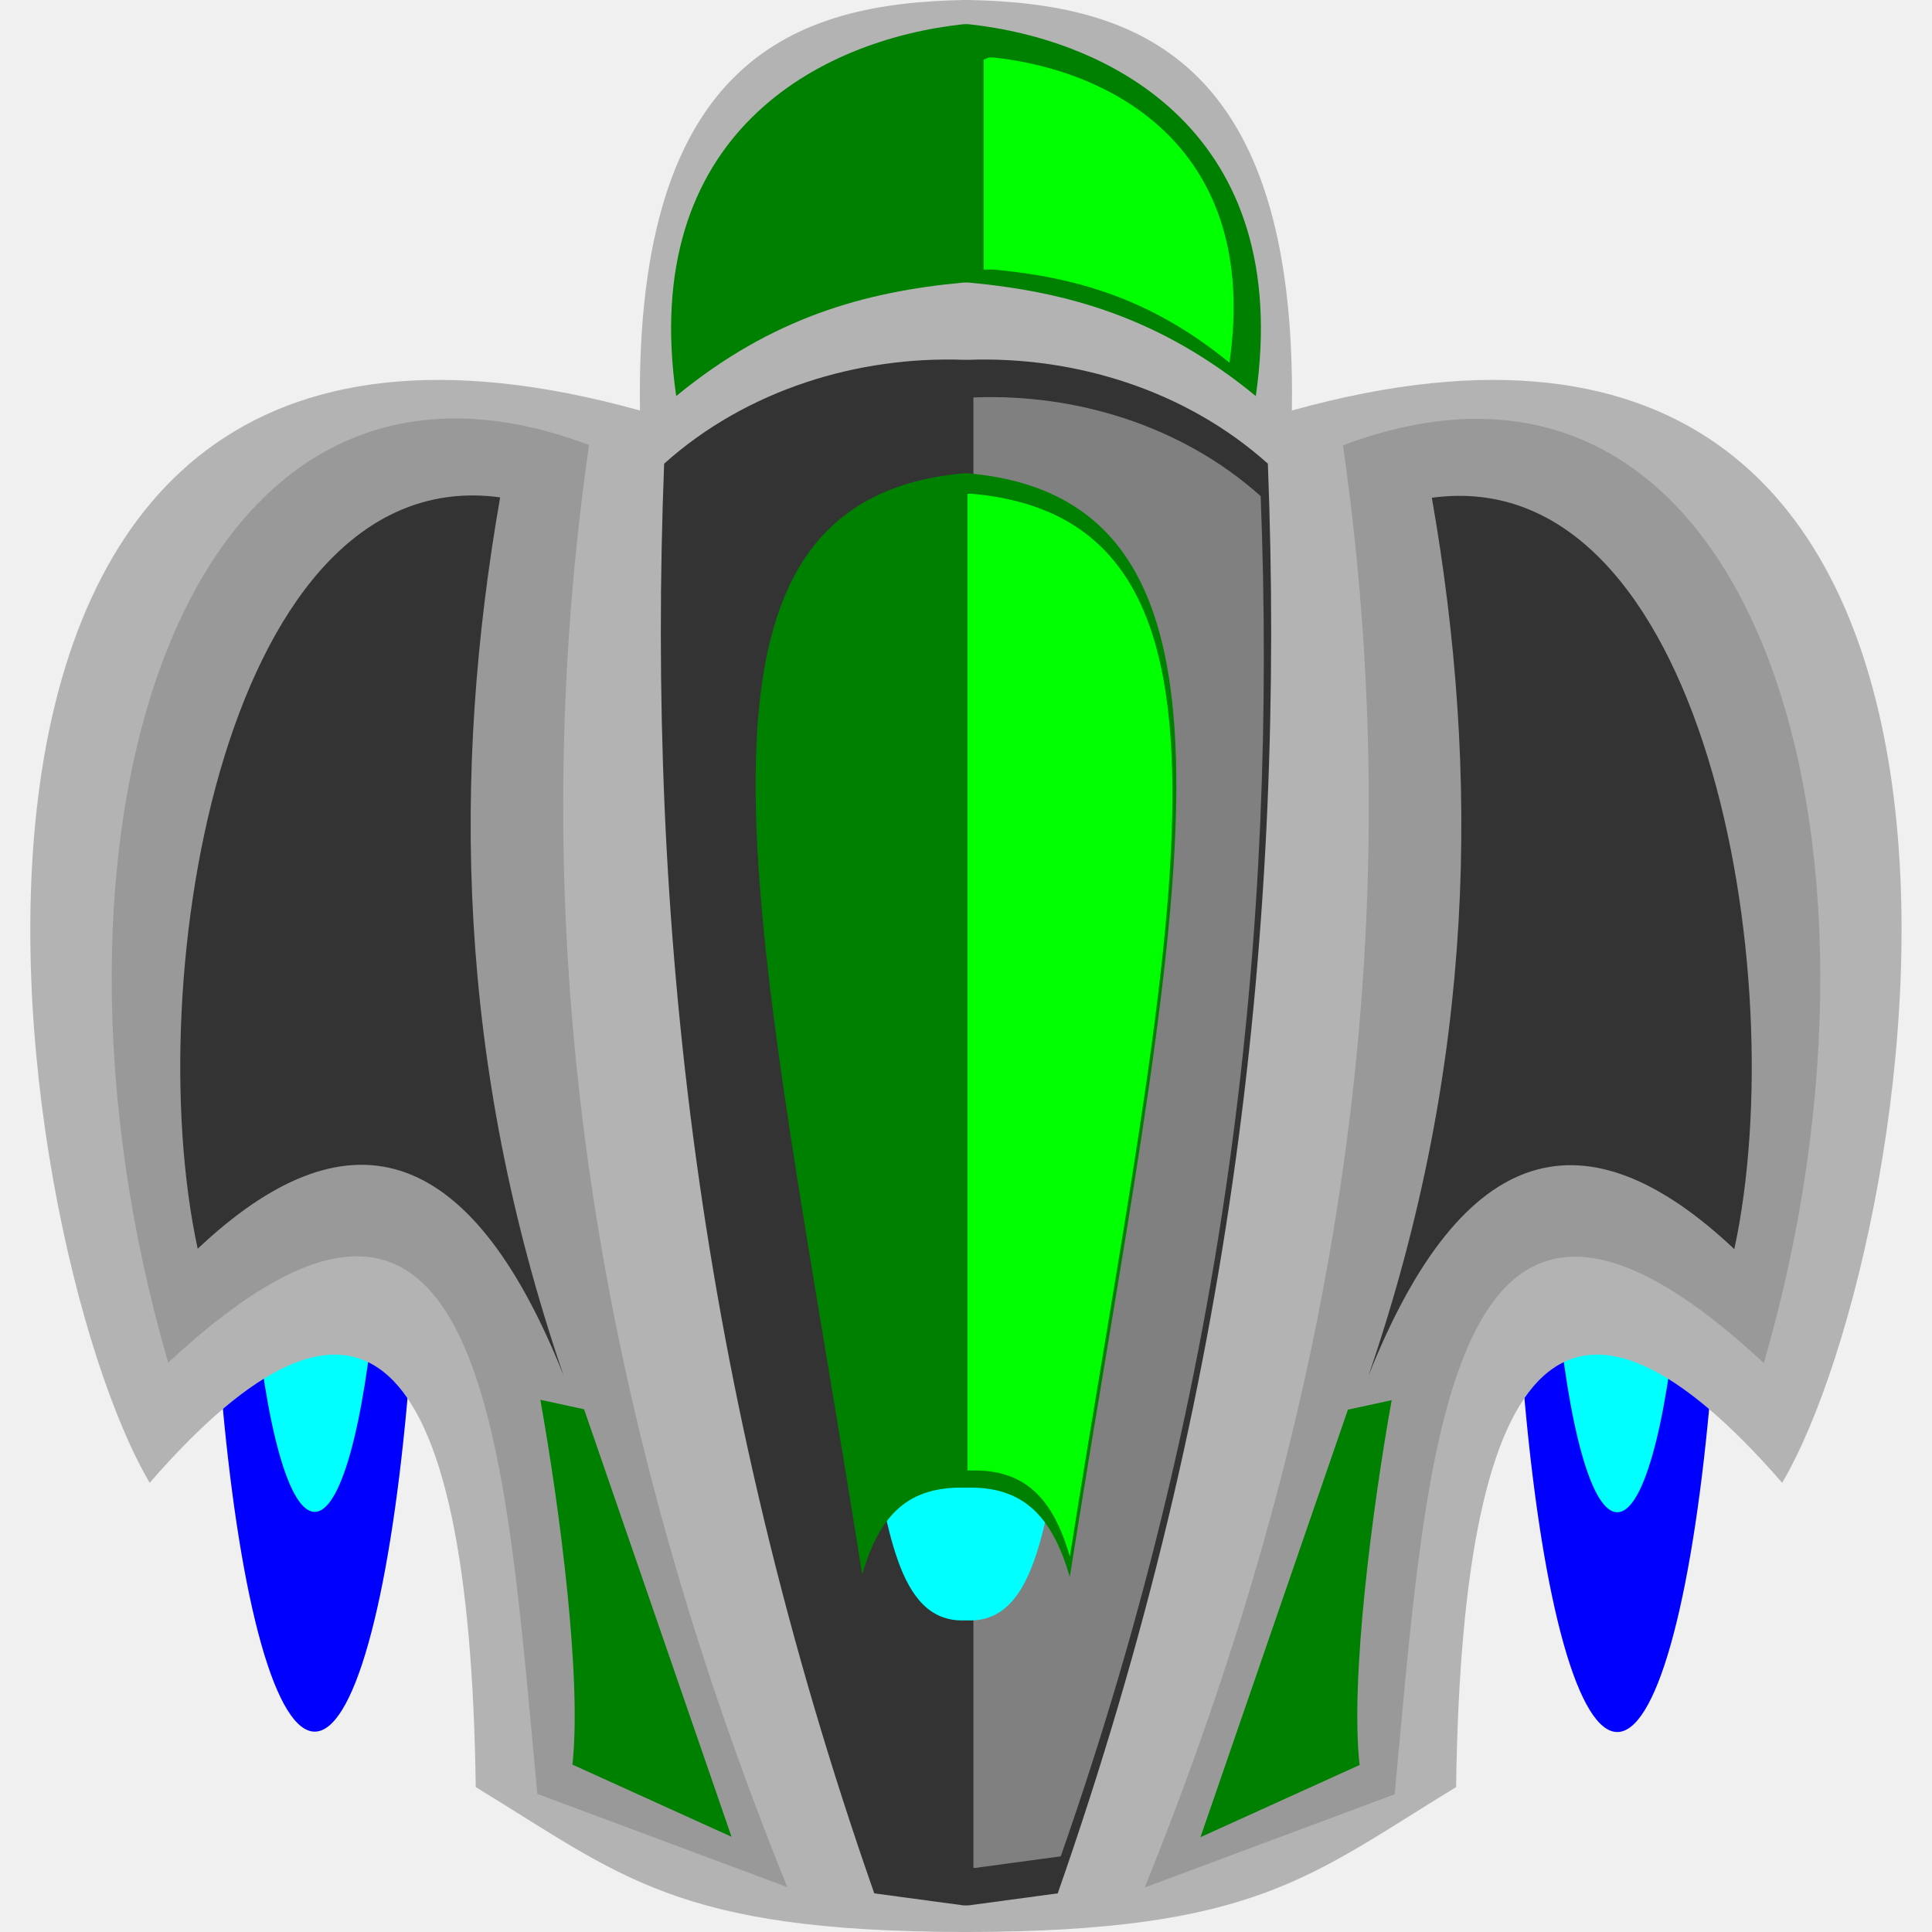
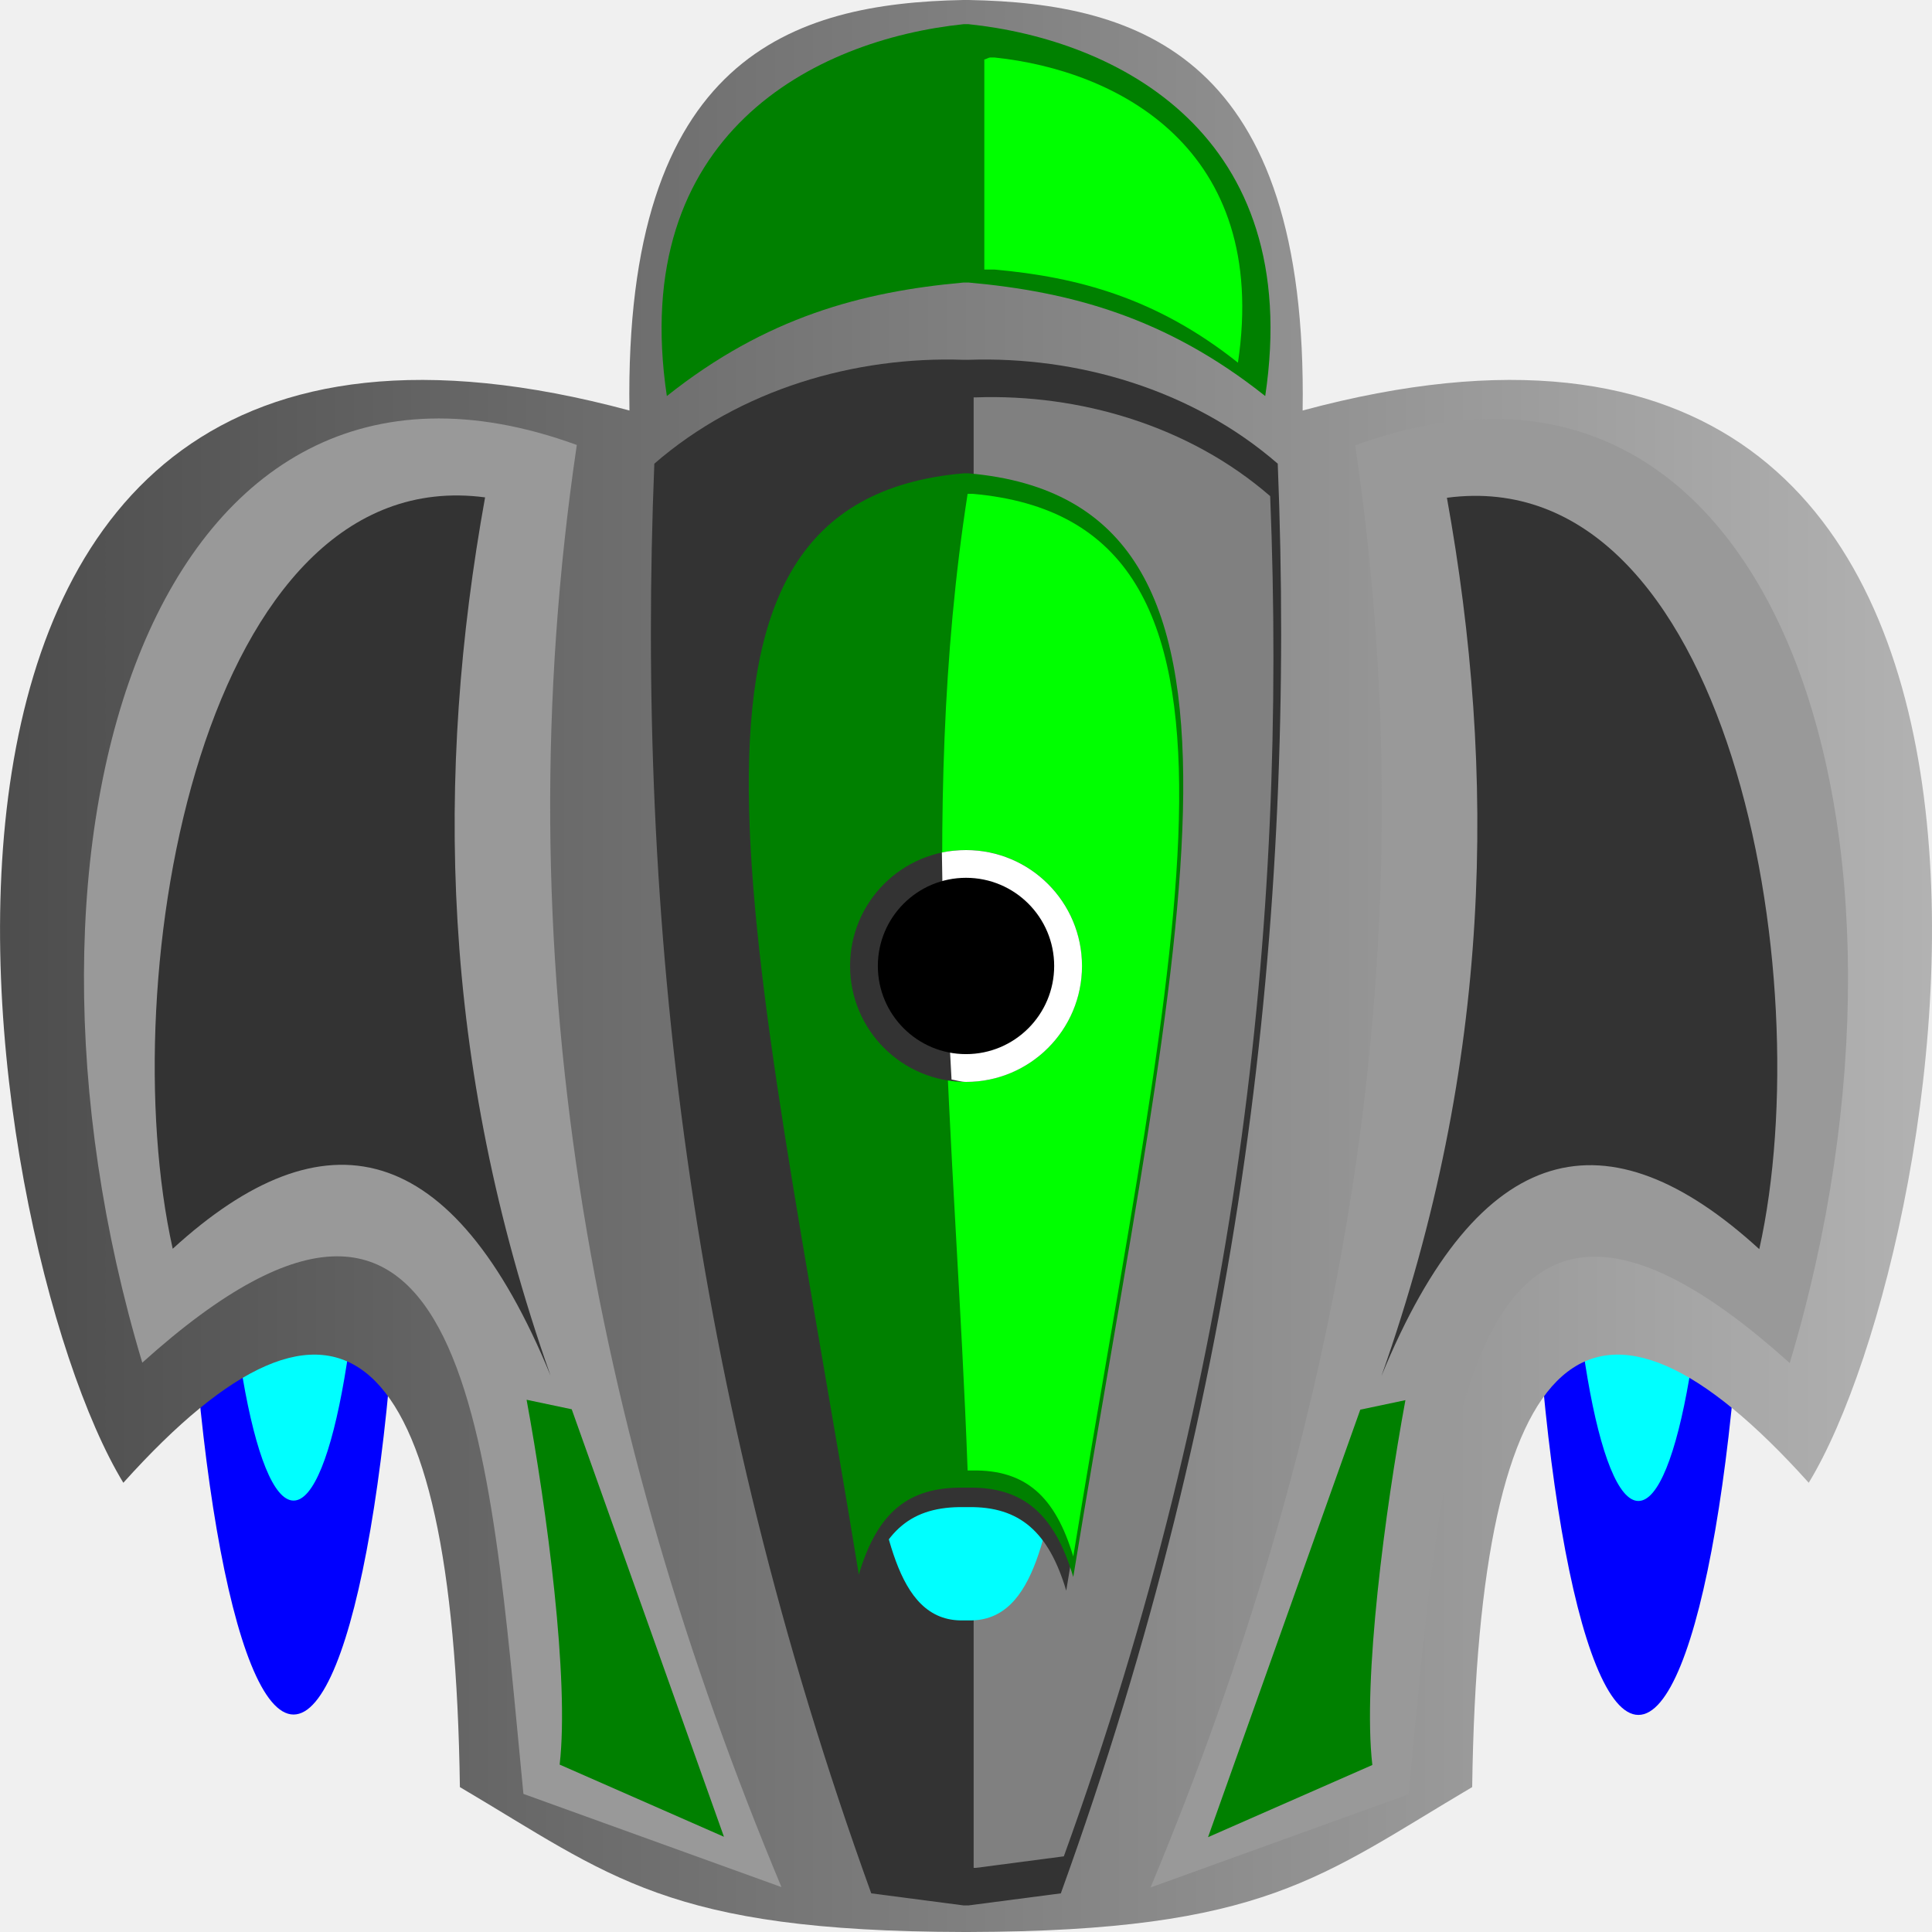
- <svg xmlns="http://www.w3.org/2000/svg" width="25" height="25" id="svg2" version="1.1">
+ <svg xmlns="http://www.w3.org/2000/svg" xmlns:xlink="http://www.w3.org/1999/xlink" width="25" height="25" id="svg2" version="1.1">
  <defs id="defs4">
-     </defs>
+     <linearGradient id="linearGradient4436">
+       <stop style="stop-color:#4d4d4d;stop-opacity:1;" offset="0" id="stop4438" />
+       <stop style="stop-color:#b2b2b2;stop-opacity:1;" offset="1" id="stop4440" />
+     </linearGradient>
+     <linearGradient xlink:href="#linearGradient4436" id="linearGradient4442" x1="0.392" y1="1039.862" x2="24.608" y2="1039.862" gradientUnits="userSpaceOnUse" gradientTransform="matrix(1.032412,0,0,1,-0.4051556,0)" />
+   </defs>
  <g id="layer1" transform="translate(0,-1027.362)">
-     <path transform="matrix(-1,0,0,1,18.53904,1031.249)" d="m -1.027,10.134 a 1.362,8.17 0 1 1 -2.723,0 1.362,8.17 0 1 1 2.723,0 z" id="path3882" style="fill:#0000ff;stroke-width:0.026;stroke-miterlimit:4;stroke-dasharray:none" />
-     <path style="fill:#00ffff;stroke-width:0.026;stroke-miterlimit:4;stroke-dasharray:none" id="path3884" d="m -1.027,10.134 a 1.362,8.17 0 1 1 -2.723,0 1.362,8.17 0 1 1 2.723,0 z" transform="matrix(-0.6612022,0,0,0.6612022,19.34822,1034.682)" />
-     <path style="fill:#0000ff;stroke-width:0.026;stroke-miterlimit:4;stroke-dasharray:none" id="path3783" d="m -1.027,10.134 a 1.362,8.17 0 1 1 -2.723,0 1.362,8.17 0 1 1 2.723,0 z" transform="translate(6.460963,1031.244)" />
-     <path transform="matrix(0.6612022,0,0,0.6612022,5.651781,1034.677)" d="m -1.027,10.134 a 1.362,8.17 0 1 1 -2.723,0 1.362,8.17 0 1 1 2.723,0 z" id="path3790" style="fill:#00ffff;stroke-width:0.026;stroke-miterlimit:4;stroke-dasharray:none" />
-     <path style="fill:#b3b3b3;stroke-width:0.026;stroke-miterlimit:4" d="m 12.469,1027.362 c -2.143,0.042 -4.255,0.729 -4.188,5.312 -10.327,-2.872 -8.204,10.72 -6.344,13.875 2.698,-3.1 4.14,-1.89 4.219,3.938 1.894,1.154 2.592,1.866 6.312,1.875 0.023,10e-5 0.039,0 0.062,0 3.721,-0.01 4.418,-0.721 6.312,-1.875 0.079,-5.828 1.521,-7.038 4.219,-3.938 1.86,-3.155 3.984,-16.747 -6.344,-13.875 0.068,-4.584 -2.044,-5.271 -4.188,-5.312 -0.021,-4e-4 -0.042,3e-4 -0.062,0 z" id="rect3780" />
-     <path style="fill:#999999;stroke-width:0.026;stroke-miterlimit:4" d="m 7.622,1033.119 c -0.947,6.606 0.183,12.768 2.565,18.662 l -3.234,-1.206 c -0.423,-4.49 -0.655,-9.412 -4.777,-5.58 -1.988,-6.847 0.164,-13.864 5.446,-11.875 z" id="rect3785" />
-     <path style="fill:#333333;stroke-width:0.026;stroke-miterlimit:4" d="m 6.472,1033.798 c -0.623,3.564 -0.572,7.296 0.821,11.364 -1.228,-3.087 -2.834,-3.435 -4.735,-1.641 -0.764,-3.541 0.381,-10.204 3.914,-9.723 z" id="rect3795" />
-     <path style="fill:#333333;stroke-width:0.026;stroke-miterlimit:4" d="m 12.469,1032.018 c -1.358,-0.048 -2.8,0.38 -3.875,1.344 -0.229,5.87 0.428,11.958 2.719,18.5 l 1.156,0.156 0.062,0 1.156,-0.156 c 2.291,-6.542 2.948,-12.63 2.719,-18.5 -1.075,-0.964 -2.517,-1.392 -3.875,-1.344 -0.021,7e-4 -0.042,-10e-4 -0.062,0 z" id="rect3788" />
-     <path style="fill:#808080;stroke:none" d="m 12.596,1032.504 0,19.028 0.03,0 1.1,-0.149 c 2.18,-6.224 2.805,-12.016 2.587,-17.601 -1.023,-0.917 -2.395,-1.324 -3.687,-1.278 -0.01,3e-4 -0.02,2e-4 -0.03,0 z" id="rect3909" />
-     <path style="fill:#00ffff;stroke-width:0.026;stroke-miterlimit:4" d="m 12.469,1044.112 0,0.031 -0.656,0.281 -0.562,1.625 c 0.251,0.97 0.331,2.304 1.219,2.281 0.023,-6e-4 0.039,0 0.062,0 0.887,0.023 0.967,-1.312 1.219,-2.281 l -0.562,-1.625 -0.656,-0.281 0,-0.031 -0.031,0 -0.031,0 z" id="rect3805" />
-     <path style="fill:#008000;stroke-width:0.026;stroke-miterlimit:4" d="m 12.469,1033.487 c -4.104,0.369 -2.635,5.887 -1.312,14.25 0.235,-0.811 0.622,-1.134 1.312,-1.125 0.022,-10e-4 0.041,3e-4 0.062,0 0.69,-0.01 1.078,0.345 1.312,1.156 1.322,-8.364 2.791,-13.912 -1.312,-14.281 -0.022,-0 -0.04,0 -0.062,0 z" id="rect3800" />
-     <path style="fill:#008000;stroke-width:0.026;stroke-miterlimit:4" d="m 7.407,1050.196 c 0.123,-1.104 -0.161,-3.299 -0.415,-4.721 l 0.566,0.123 1.908,5.532 z" id="rect3841" />
-     <path id="path3890" d="m 17.378,1033.124 c 0.947,6.606 -0.183,12.768 -2.565,18.662 l 3.234,-1.206 c 0.423,-4.49 0.655,-9.412 4.777,-5.58 1.988,-6.847 -0.164,-13.864 -5.446,-11.875 z" style="fill:#999999;stroke-width:0.026;stroke-miterlimit:4" />
-     <path id="path3894" d="m 18.528,1033.803 c 0.623,3.564 0.572,7.296 -0.821,11.364 1.228,-3.087 2.834,-3.435 4.735,-1.641 0.764,-3.541 -0.381,-10.204 -3.914,-9.723 z" style="fill:#333333;stroke-width:0.026;stroke-miterlimit:4" />
-     <path id="path3900" d="m 17.593,1050.201 c -0.123,-1.104 0.161,-3.299 0.415,-4.721 l -0.566,0.123 -1.908,5.532 z" style="fill:#008000;stroke-width:0.026;stroke-miterlimit:4" />
-     <path style="fill:#008000;stroke-width:0.026;stroke-miterlimit:4" d="m 12.469,1027.675 c -1.865,0.201 -4.209,1.421 -3.719,4.812 1.243,-1.021 2.447,-1.351 3.719,-1.469 0.021,0 0.042,-0 0.062,0 1.272,0.118 2.476,0.448 3.719,1.469 0.491,-3.392 -1.854,-4.611 -3.719,-4.812 -0.02,-0 -0.043,0 -0.062,0 z" id="rect3777" />
-     <path style="fill:#00ff00;fill-rule:evenodd;stroke:none" d="m 12.52,1033.752 0,12.638 c 0.022,0 0.039,3e-4 0.06,0 0.664,-0.01 1.038,0.333 1.264,1.113 1.273,-8.053 2.687,-13.396 -1.264,-13.751 l -0.06,0 z" id="rect3130" />
-     <path style="fill:#00ff00;stroke:none" d="m 12.806,1028.106 c -0.026,0 -0.051,0.022 -0.077,0.026 l 0,2.718 c 0.026,0 0.051,0 0.077,0 l 0.051,0 c 1.044,0.097 2.032,0.368 3.052,1.205 0.403,-2.783 -1.521,-3.784 -3.052,-3.949 l -0.051,0 z" id="rect3904" />
+     <path transform="matrix(-1.032412,0,0,1,18.73478,1031.249)" d="m -1.027,10.134 c 0,4.512 -0.61,8.17 -1.362,8.17 -0.752,0 -1.362,-3.658 -1.362,-8.17 0,-4.512 0.61,-8.17 1.362,-8.17 0.752,0 1.362,3.658 1.362,8.17 z" id="path3882" style="fill:#0000ff;stroke-width:0.026;stroke-miterlimit:4;stroke-dasharray:none;fill-opacity:1" />
+     <path style="fill:#00ffff;stroke-width:0.026;stroke-miterlimit:4;stroke-dasharray:none" id="path3884" d="m -1.027,10.134 c 0,4.512 -0.61,8.17 -1.362,8.17 -0.752,0 -1.362,-3.658 -1.362,-8.17 0,-4.512 0.61,-8.17 1.362,-8.17 0.752,0 1.362,3.658 1.362,8.17 z" transform="matrix(-0.6826334,0,0,0.6612022,19.57019,1034.682)" />
+     <path style="fill:#0000ff;stroke-width:0.026;stroke-miterlimit:4;stroke-dasharray:none" id="path3783" d="m -1.027,10.134 c 0,4.512 -0.61,8.17 -1.362,8.17 -0.752,0 -1.362,-3.658 -1.362,-8.17 0,-4.512 0.61,-8.17 1.362,-8.17 0.752,0 1.362,3.658 1.362,8.17 z" transform="matrix(1.032412,0,0,1,6.265224,1031.244)" />
+     <path transform="matrix(0.6826334,0,0,0.6612022,5.429814,1034.677)" d="m -1.027,10.134 c 0,4.512 -0.61,8.17 -1.362,8.17 -0.752,0 -1.362,-3.658 -1.362,-8.17 0,-4.512 0.61,-8.17 1.362,-8.17 0.752,0 1.362,3.658 1.362,8.17 z" id="path3790" style="fill:#00ffff;stroke-width:0.026;stroke-miterlimit:4;stroke-dasharray:none" />
+     <path style="fill:url(#linearGradient4442);fill-opacity:1;stroke-width:0.026;stroke-miterlimit:4" d="m 12.468,1027.362 c -2.212,0.042 -4.393,0.729 -4.323,5.312 -10.662,-2.872 -8.47,10.72 -6.549,13.875 2.785,-3.1 4.274,-1.89 4.355,3.938 1.956,1.154 2.676,1.866 6.517,1.875 0.024,10e-5 0.041,0 0.065,0 3.841,-0.01 4.562,-0.721 6.517,-1.875 0.081,-5.828 1.57,-7.038 4.355,-3.938 1.92,-3.155 4.113,-16.747 -6.549,-13.875 0.07,-4.584 -2.111,-5.271 -4.323,-5.312 -0.021,-4e-4 -0.043,3e-4 -0.065,0 z" id="rect3780" />
+     <path style="fill:#999999;stroke-width:0.026;stroke-miterlimit:4" d="m 7.464,1033.119 c -0.977,6.606 0.189,12.768 2.648,18.662 l -3.339,-1.206 c -0.437,-4.49 -0.676,-9.412 -4.932,-5.58 -2.053,-6.847 0.169,-13.864 5.623,-11.875 z" id="rect3785" />
+     <path style="fill:#333333;stroke-width:0.026;stroke-miterlimit:4" d="m 6.277,1033.798 c -0.643,3.564 -0.59,7.296 0.847,11.364 -1.268,-3.087 -2.926,-3.435 -4.889,-1.641 -0.789,-3.541 0.393,-10.204 4.041,-9.723 z" id="rect3795" />
+     <path style="fill:#333333;stroke-width:0.026;stroke-miterlimit:4" d="m 12.468,1032.018 c -1.402,-0.048 -2.891,0.38 -4.001,1.344 -0.237,5.87 0.442,11.958 2.807,18.5 l 1.194,0.156 0.065,0 1.194,-0.156 c 2.365,-6.542 3.043,-12.63 2.807,-18.5 -1.11,-0.964 -2.599,-1.392 -4.001,-1.344 -0.021,7e-4 -0.043,-10e-4 -0.065,0 z" id="rect3788" />
+     <path style="fill:#808080;stroke:none" d="m 12.599,1032.504 0,19.028 0.031,0 1.136,-0.149 c 2.25,-6.224 2.895,-12.016 2.67,-17.601 -1.056,-0.917 -2.473,-1.324 -3.806,-1.278 -0.01,3e-4 -0.02,2e-4 -0.031,0 z" id="rect3909" />
+     <path style="fill:#00ffff;fill-opacity:1;stroke-width:0.026;stroke-miterlimit:4" d="m 12.468,1044.112 0,0.031 -0.678,0.281 -0.581,1.625 c 0.26,0.97 0.342,2.304 1.258,2.281 0.023,-6e-4 0.04,0 0.065,0 0.916,0.023 0.999,-1.312 1.258,-2.281 l -0.581,-1.625 -0.678,-0.281 0,-0.031 -0.032,0 -0.032,0 z" id="rect3805" />
+     <path id="path4444" d="m 12.47,1034.591 c -3.961,0.345 -2.544,5.504 -1.267,13.325 0.226,-0.758 0.601,-1.061 1.267,-1.052 0.022,-9e-4 0.039,3e-4 0.06,0 0.666,-0.01 1.041,0.323 1.267,1.081 1.277,-7.821 2.694,-13.009 -1.267,-13.354 -0.021,0 -0.039,0 -0.06,0 z" style="fill:#333333;stroke-width:0.026;stroke-miterlimit:4" />
+     <path style="fill:#008000;stroke-width:0.026;stroke-miterlimit:4" d="m 12.468,1033.487 c -4.237,0.369 -2.72,5.887 -1.355,14.25 0.242,-0.811 0.643,-1.134 1.355,-1.125 0.023,-10e-4 0.042,3e-4 0.065,0 0.712,-0.01 1.113,0.345 1.355,1.156 1.365,-8.364 2.881,-13.912 -1.355,-14.281 -0.022,0 -0.042,0 -0.065,0 z" id="rect3800" />
+     <path style="fill:#008000;stroke-width:0.026;stroke-miterlimit:4" d="m 7.242,1050.196 c 0.127,-1.104 -0.166,-3.299 -0.428,-4.721 l 0.584,0.123 1.97,5.532 z" id="rect3841" />
+     <path id="path3890" d="m 17.536,1033.124 c 0.977,6.606 -0.189,12.768 -2.648,18.662 l 3.339,-1.206 c 0.437,-4.49 0.676,-9.412 4.932,-5.58 2.053,-6.847 -0.169,-13.864 -5.623,-11.875 z" style="fill:#999999;stroke-width:0.026;stroke-miterlimit:4" />
+     <path id="path3894" d="m 18.723,1033.803 c 0.643,3.564 0.59,7.296 -0.847,11.364 1.268,-3.087 2.926,-3.435 4.889,-1.641 0.789,-3.541 -0.393,-10.204 -4.041,-9.723 z" style="fill:#333333;stroke-width:0.026;stroke-miterlimit:4" />
+     <path id="path3900" d="m 17.758,1050.201 c -0.127,-1.104 0.166,-3.299 0.428,-4.721 l -0.584,0.123 -1.97,5.532 z" style="fill:#008000;stroke-width:0.026;stroke-miterlimit:4" />
+     <path style="fill:#008000;stroke-width:0.026;stroke-miterlimit:4" d="m 12.468,1027.675 c -1.925,0.201 -4.346,1.421 -3.839,4.812 1.283,-1.021 2.526,-1.351 3.839,-1.469 0.021,0 0.043,0 0.065,0 1.313,0.118 2.556,0.448 3.839,1.469 0.507,-3.392 -1.914,-4.611 -3.839,-4.812 -0.021,0 -0.044,0 -0.065,0 z" id="rect3777" />
+     <path style="fill:#00ff00;fill-rule:evenodd;stroke:none" d="m 12.521,1033.752 c -0.657,4.213 -0.153,8.425 0,12.638 0.022,0 0.04,3e-4 0.062,0 0.686,-0.01 1.072,0.333 1.305,1.113 1.315,-8.053 2.774,-13.396 -1.305,-13.751 z" id="rect3130" />
+     <path style="fill:#00ff00;stroke:none" d="m 12.816,1028.106 c -0.026,0 -0.053,0.022 -0.079,0.026 l 0,2.718 c 0.026,0 0.053,0 0.079,0 l 0.053,0 c 1.077,0.097 2.098,0.368 3.15,1.205 0.416,-2.783 -1.571,-3.784 -3.15,-3.949 l -0.053,0 z" id="rect3904" />
+     <g transform="translate(-2.5947684e-7,-1.2802033e-5)" id="g3032">
+       <path transform="matrix(1.387817,0,0,1.877634,20.3913,1008.274)" d="m -4.605,16.823 c 0,0.441 -0.484,0.799 -1.081,0.799 -0.597,0 -1.081,-0.358 -1.081,-0.799 0,-0.441 0.484,-0.799 1.081,-0.799 0.597,0 1.081,0.358 1.081,0.799 z" id="path3020" style="fill:#333333;fill-opacity:1;stroke:none" />
+       <path id="path3024" d="m 12.5,1038.362 c -0.104,0 -0.215,0.011 -0.312,0.031 0.01,0.968 0.073,1.945 0.125,2.938 0.061,0.01 0.125,0.031 0.188,0.031 0.828,0 1.5,-0.672 1.5,-1.5 0,-0.828 -0.672,-1.5 -1.5,-1.5 z" style="fill:#ffffff;fill-opacity:1;stroke:none" />
+       <path style="fill:#000000;fill-opacity:1;stroke:none" id="path3030" d="m -4.605,16.823 c 0,0.441 -0.484,0.799 -1.081,0.799 -0.597,0 -1.081,-0.358 -1.081,-0.799 0,-0.441 0.484,-0.799 1.081,-0.799 0.597,0 1.081,0.358 1.081,0.799 z" transform="matrix(1.055319,0,0,1.427784,18.50068,1015.842)" />
+     </g>
  </g>
</svg>
